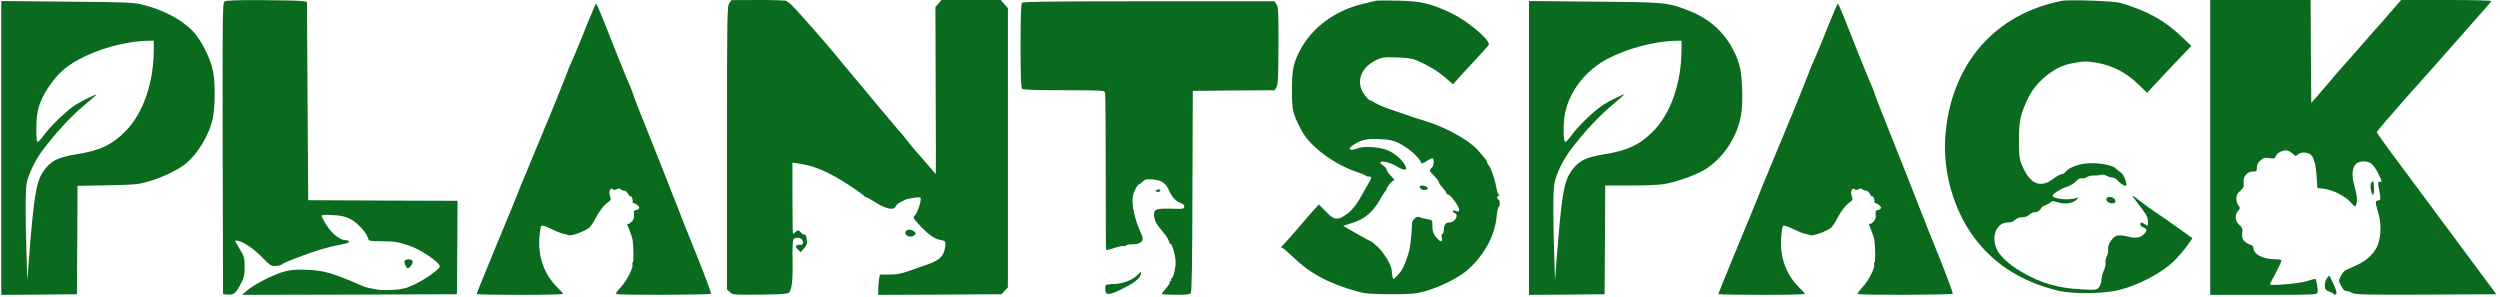
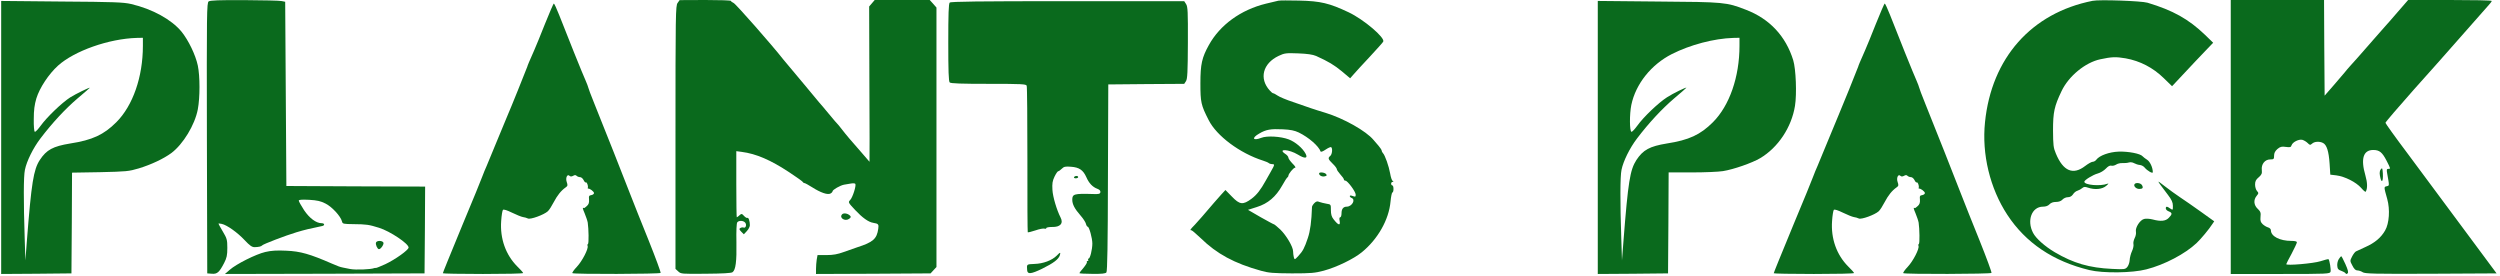
- <svg xmlns="http://www.w3.org/2000/svg" version="1.0" width="1967pt" height="233pt" viewBox="0 0 1967 233" preserveAspectRatio="xMidYMid meet">
+ <svg xmlns="http://www.w3.org/2000/svg" version="1.0" width="2117pt" height="233pt" viewBox="0 0 2117 233" preserveAspectRatio="xMidYMid meet">
  <g transform="translate(0,233) scale(0.1,-0.1)" fill="#0a6a1d" stroke="none">
    <path d="M1767 2318 c-16 -12 -17 -90 -15 -1158 l3 -1145 39 -3 c45 -4 63 12 104 91 22 43 27 65 27 128 0 69 -4 81 -38 138 -20 34 -37 64 -37 67 0 2 12 2 28 -2 45 -10 133 -73 193 -137 44 -47 63 -60 85 -60 35 1 57 6 64 15 9 11 200 84 290 111 74 22 108 30 218 53 25 5 21 24 -5 24 -46 0 -103 43 -148 110 -25 38 -45 75 -45 81 0 8 24 10 88 7 68 -4 99 -11 139 -32 54 -27 128 -107 139 -151 5 -21 11 -22 97 -23 109 -1 131 -4 217 -31 93 -29 250 -134 250 -167 0 -21 -114 -102 -197 -141 -40 -18 -76 -33 -80 -32 -4 1 -10 0 -13 -1 -27 -12 -159 -17 -205 -8 -16 4 -43 9 -60 12 -29 6 -39 10 -95 34 -186 81 -266 104 -385 109 -81 4 -128 1 -179 -11 -80 -19 -244 -101 -301 -151 l-40 -35 845 2 845 3 3 367 2 368 -587 2 -588 3 -5 780 -5 780 -30 6 c-16 4 -159 7 -316 8 -214 1 -289 -2 -302 -11z" />
    <path d="M5738 2305 c-17 -22 -18 -93 -18 -1138 l0 -1114 23 -21 c23 -22 30 -22 234 -20 140 1 216 5 226 13 27 19 36 92 33 255 -2 92 1 160 7 167 13 18 52 16 67 -2 15 -18 5 -49 -13 -42 -8 3 -20 1 -28 -4 -11 -7 -10 -12 8 -31 l22 -22 26 28 c14 15 25 37 25 49 0 34 -11 67 -21 62 -4 -3 -17 4 -28 16 -19 21 -22 21 -39 6 -10 -9 -20 -17 -23 -17 -2 0 -4 126 -4 280 l0 280 45 -6 c124 -16 246 -69 405 -174 61 -40 112 -77 113 -81 2 -5 8 -9 13 -9 6 0 35 -16 65 -35 72 -46 132 -67 156 -54 10 5 18 14 18 19 0 13 65 50 97 56 15 2 42 7 59 10 18 3 34 2 37 -3 9 -15 -23 -116 -44 -137 -18 -19 -17 -21 43 -85 60 -64 112 -102 153 -108 43 -7 48 -12 42 -51 -12 -85 -44 -113 -178 -156 -24 -8 -75 -26 -114 -40 -52 -19 -90 -26 -146 -26 l-76 0 -7 -38 c-3 -20 -6 -56 -6 -80 l0 -42 485 2 485 3 25 27 25 27 0 1099 0 1098 -28 32 -29 32 -233 0 -233 0 -23 -27 -24 -28 2 -658 c2 -361 2 -657 1 -657 0 0 -29 33 -63 73 -34 39 -82 95 -107 123 -24 29 -52 62 -61 75 -9 12 -23 30 -31 39 -14 14 -32 35 -111 130 -8 10 -31 38 -52 61 -20 24 -78 94 -128 154 -51 61 -104 124 -118 141 -15 17 -40 48 -57 68 -97 124 -404 473 -423 481 -12 5 -22 13 -22 17 0 5 -98 8 -217 8 l-218 -1 -17 -24z" />
    <path d="M10825 2324 c-11 -3 -58 -14 -105 -25 -213 -52 -389 -180 -483 -350 -59 -106 -72 -162 -72 -324 0 -161 5 -185 70 -312 67 -134 265 -281 460 -343 22 -7 44 -16 49 -21 6 -5 18 -9 28 -9 24 0 23 -4 -11 -64 -16 -28 -36 -62 -43 -76 -43 -78 -76 -120 -120 -153 -73 -54 -100 -51 -167 19 l-54 55 -36 -39 c-20 -22 -47 -52 -60 -68 -87 -102 -131 -153 -163 -187 -40 -41 -44 -47 -29 -47 5 0 40 -30 78 -66 137 -134 285 -214 512 -277 64 -18 104 -21 261 -22 163 0 195 3 270 23 110 30 252 99 322 156 135 110 229 275 243 429 4 42 11 77 16 77 5 0 9 14 9 30 0 17 -4 30 -10 30 -5 0 -10 7 -10 15 0 8 6 15 13 15 9 0 9 2 0 8 -7 4 -16 32 -21 62 -11 63 -44 156 -61 173 -6 6 -11 16 -11 22 0 5 -12 24 -26 40 -14 17 -33 39 -43 50 -62 75 -251 182 -408 230 -43 13 -98 30 -123 39 -25 9 -92 32 -150 52 -58 19 -117 44 -132 55 -15 10 -31 19 -36 19 -5 0 -18 10 -29 23 -93 101 -60 230 75 294 49 23 62 25 165 21 79 -3 124 -10 152 -22 106 -48 152 -76 218 -130 l70 -59 30 34 c16 19 77 85 136 148 58 63 110 120 114 128 19 32 -164 188 -293 249 -163 77 -237 95 -420 99 -85 2 -164 2 -175 -1z m173 -1116 c84 -41 169 -115 185 -161 2 -6 20 1 42 16 21 14 42 24 47 21 14 -9 9 -61 -7 -74 -22 -18 -19 -28 20 -66 19 -18 35 -39 35 -46 0 -7 14 -27 30 -45 17 -18 30 -37 30 -42 0 -6 6 -11 13 -11 18 0 87 -93 87 -118 0 -19 -3 -20 -25 -12 -16 6 -25 6 -25 -1 0 -5 7 -12 15 -15 37 -14 4 -73 -40 -74 -30 0 -45 -19 -45 -57 0 -18 -5 -33 -11 -33 -7 0 -9 -11 -5 -30 8 -44 -11 -39 -52 14 -16 20 -22 42 -22 77 0 48 0 48 -37 54 -21 4 -48 10 -61 15 -17 8 -27 5 -42 -10 -11 -11 -20 -26 -20 -32 -4 -122 -15 -204 -35 -263 -29 -86 -42 -111 -81 -153 -31 -33 -31 -33 -38 -10 -3 13 -6 35 -6 49 0 39 -57 135 -108 185 -26 24 -50 44 -53 44 -4 0 -55 28 -114 61 l-107 62 75 24 c94 29 161 87 214 181 20 37 41 68 45 70 4 2 8 8 8 13 0 17 43 69 57 69 8 0 -2 16 -22 35 -19 20 -35 42 -35 50 0 8 -11 22 -25 31 -72 47 30 41 107 -6 58 -36 85 -32 64 8 -25 48 -88 101 -144 122 -66 25 -184 32 -231 13 -72 -28 -85 -2 -18 36 57 34 97 41 200 36 65 -3 99 -10 135 -27z" />
    <path d="M11170 861 c0 -17 26 -30 48 -24 18 4 20 8 11 19 -13 15 -59 19 -59 5z" />
-     <path d="M16220 2323 c-518 -103 -856 -484 -911 -1028 -28 -271 42 -560 189 -784 156 -238 389 -394 695 -468 114 -28 365 -25 482 6 154 39 330 132 426 223 38 36 106 118 132 159 l17 25 -113 81 c-61 44 -141 99 -177 123 -36 24 -94 66 -130 94 -72 55 -75 63 28 -74 32 -42 42 -64 42 -93 0 -37 0 -38 -22 -23 -28 20 -38 20 -38 1 0 -9 11 -20 25 -25 31 -12 31 -24 0 -55 -27 -28 -68 -32 -138 -13 -24 6 -55 8 -70 4 -35 -8 -77 -73 -70 -108 3 -14 -2 -39 -11 -55 -8 -17 -13 -39 -10 -50 3 -11 -2 -38 -12 -59 -10 -21 -19 -56 -20 -77 -1 -21 -11 -48 -21 -59 -17 -19 -26 -20 -128 -15 -193 9 -327 48 -485 141 -83 49 -160 117 -184 164 -55 105 -11 222 84 222 24 0 43 7 55 20 12 13 31 20 55 20 24 0 43 7 55 20 10 11 30 20 45 20 18 0 33 8 44 24 8 14 26 28 38 31 13 4 31 14 40 22 14 12 23 13 49 4 58 -20 121 -14 154 15 20 17 24 23 10 18 -59 -23 -195 -11 -195 17 0 14 73 59 114 70 22 6 52 24 68 41 19 20 35 29 47 25 11 -3 29 2 40 9 11 8 35 14 53 13 18 -1 43 1 55 5 13 4 32 2 45 -6 13 -7 34 -14 48 -15 13 -1 31 -10 40 -21 24 -29 70 -55 70 -40 0 39 -24 90 -48 105 -15 9 -32 23 -39 30 -18 22 -121 42 -203 39 -79 -3 -162 -33 -188 -68 -7 -10 -21 -18 -31 -18 -10 0 -38 -16 -63 -35 -103 -80 -187 -45 -249 105 -21 49 -23 72 -24 195 0 156 11 205 72 333 60 127 201 243 328 270 98 21 131 22 215 8 122 -22 232 -79 322 -167 l71 -69 91 97 c50 53 98 104 106 113 8 9 46 48 83 87 l68 71 -70 68 c-139 133 -270 206 -486 271 -50 15 -409 28 -465 16z" />
-     <path d="M17390 1170 l0 -1160 419 0 c402 0 420 1 426 19 5 17 -8 97 -17 106 -2 2 -33 -5 -68 -17 -60 -19 -290 -39 -290 -25 0 3 20 43 45 88 24 46 45 90 45 97 0 8 -16 12 -46 12 -99 0 -174 39 -174 90 0 10 -10 20 -23 24 -12 3 -33 15 -46 27 -18 17 -22 29 -19 63 4 35 0 45 -24 68 -33 31 -37 75 -9 109 18 22 18 25 3 42 -9 10 -16 34 -16 54 0 28 7 42 31 62 25 22 29 32 26 61 -6 49 26 90 71 90 30 0 33 3 33 32 0 22 8 38 28 56 24 20 36 23 71 18 37 -5 44 -3 49 14 9 27 61 53 91 46 14 -4 34 -16 45 -27 19 -19 22 -19 38 -5 20 18 63 21 93 5 31 -16 48 -71 55 -174 l6 -94 51 -6 c72 -9 168 -58 210 -106 19 -22 36 -37 39 -32 16 27 15 75 -3 138 -41 141 -18 215 67 215 52 0 76 -20 112 -90 36 -71 36 -70 15 -70 -13 0 -15 -7 -10 -35 20 -113 20 -106 -3 -112 -25 -6 -25 -4 4 -108 25 -89 17 -207 -18 -267 -35 -61 -88 -105 -167 -140 -36 -16 -72 -33 -80 -37 -8 -4 -23 -24 -33 -44 -18 -35 -18 -37 3 -76 15 -30 27 -41 43 -41 12 0 32 -7 44 -15 19 -13 95 -15 578 -13 l556 3 -282 380 c-155 209 -367 494 -470 633 -104 138 -189 257 -189 262 0 6 109 133 242 283 134 149 255 286 269 302 274 311 347 394 366 415 13 14 23 28 23 32 0 5 -159 8 -354 8 l-354 0 -93 -107 c-51 -60 -96 -110 -99 -113 -3 -3 -53 -59 -110 -125 -108 -124 -147 -168 -190 -215 -14 -15 -34 -39 -45 -53 -11 -13 -54 -64 -95 -111 l-75 -86 -3 405 -2 405 -395 0 -395 0 0 -1160z" />
    <path d="M10 1166 l0 -1156 298 2 297 3 3 426 2 427 238 4 c222 5 243 7 327 32 105 32 211 82 276 130 99 74 199 238 224 370 19 99 19 281 0 371 -19 90 -79 214 -138 287 -85 103 -247 192 -427 234 -64 15 -147 18 -587 21 l-513 5 0 -1156z m1200 776 c0 -264 -85 -507 -225 -647 -106 -106 -203 -151 -390 -180 -146 -24 -201 -53 -258 -140 -53 -81 -71 -194 -109 -680 l-13 -170 -6 190 c-10 314 -10 521 2 577 15 74 70 185 131 265 101 133 212 252 314 339 57 48 104 89 104 90 0 7 -118 -51 -166 -81 -70 -45 -198 -168 -249 -239 -22 -30 -44 -54 -50 -52 -6 2 -10 46 -9 107 0 77 6 122 22 176 28 90 104 205 183 277 139 125 430 228 667 235 l52 1 0 -68z" />
    <path d="M8042 2308 c-9 -9 -12 -98 -12 -338 0 -240 3 -329 12 -338 9 -9 96 -12 329 -12 284 0 318 -2 323 -16 4 -9 6 -291 6 -626 -1 -336 1 -612 3 -615 3 -2 32 5 65 16 34 12 68 18 76 15 9 -3 16 -1 16 4 0 6 21 10 49 10 69 -2 98 30 72 80 -32 62 -66 176 -69 234 -3 54 0 76 18 113 12 25 26 45 31 45 5 0 19 10 30 21 18 18 30 21 78 17 70 -5 103 -28 130 -88 22 -51 53 -84 94 -99 19 -7 27 -17 25 -29 -3 -14 -13 -17 -63 -15 -159 5 -175 0 -175 -48 0 -38 19 -76 70 -134 22 -25 43 -57 46 -71 3 -13 10 -24 15 -24 12 0 39 -97 39 -142 0 -50 -19 -128 -32 -128 -5 0 -6 -5 -3 -10 3 -6 1 -10 -5 -10 -6 0 -9 -4 -6 -9 3 -4 -10 -26 -29 -49 -19 -22 -35 -42 -35 -45 0 -3 49 -6 109 -6 80 -1 111 2 120 12 8 10 12 236 13 803 l3 789 321 3 322 2 15 23 c12 19 15 75 16 325 1 264 -1 305 -15 327 l-16 25 -987 0 c-754 0 -990 -3 -999 -12z" />
-     <path d="M12030 1166 l0 -1156 298 2 297 3 3 428 2 427 198 0 c108 0 226 5 262 11 89 14 247 69 316 110 151 90 265 261 294 443 16 99 8 311 -15 386 -63 204 -200 351 -402 428 -163 63 -179 65 -740 69 l-513 5 0 -1156z m1200 776 c0 -264 -85 -507 -225 -647 -106 -106 -203 -151 -390 -180 -146 -24 -201 -54 -258 -140 -54 -84 -70 -184 -109 -680 l-13 -170 -6 185 c-10 305 -10 526 2 582 15 74 70 185 131 265 101 133 212 252 314 339 57 48 104 89 104 91 0 7 -113 -48 -164 -81 -72 -46 -200 -168 -251 -240 -22 -30 -44 -54 -50 -52 -16 5 -17 148 -1 227 37 178 168 342 343 431 156 79 357 132 521 137 l52 1 0 -68z" />
    <path d="M4615 2128 c-38 -95 -78 -195 -91 -223 -42 -95 -57 -130 -59 -140 -3 -11 -151 -378 -166 -410 -5 -11 -43 -103 -85 -205 -42 -102 -84 -203 -93 -225 -10 -22 -28 -65 -39 -95 -22 -57 -63 -158 -162 -395 -122 -296 -170 -414 -170 -419 0 -3 153 -6 340 -6 187 0 340 3 340 8 0 4 -22 29 -49 55 -98 98 -148 236 -137 386 3 46 10 89 15 94 6 6 34 -3 77 -24 37 -18 79 -35 92 -37 14 -2 33 -7 42 -12 21 -11 136 31 169 61 12 11 34 46 50 77 30 57 62 98 101 125 17 12 19 18 9 46 -12 35 5 71 24 52 7 -7 17 -7 30 0 13 8 22 8 30 0 6 -6 19 -11 29 -11 10 0 23 -11 30 -25 6 -13 14 -22 19 -20 8 6 21 -27 17 -43 -2 -5 -1 -10 2 -9 14 2 50 -25 50 -38 0 -7 -10 -15 -22 -17 -20 -3 -23 -8 -20 -38 2 -27 -3 -41 -19 -55 -11 -11 -23 -19 -25 -17 -13 8 -11 -3 7 -45 11 -27 23 -61 26 -78 8 -53 10 -176 2 -181 -5 -2 -6 -10 -3 -17 8 -23 -45 -127 -91 -176 -25 -26 -42 -51 -38 -54 10 -10 741 -8 747 2 3 5 -42 127 -100 272 -59 145 -131 327 -161 404 -58 151 -211 536 -299 755 -30 74 -54 138 -54 143 0 4 -9 26 -19 50 -22 47 -168 410 -226 560 -21 53 -41 97 -45 97 -4 0 -37 -78 -75 -172z" />
-     <path d="M14385 2128 c-38 -95 -78 -195 -91 -223 -42 -95 -57 -130 -59 -140 -3 -11 -151 -378 -166 -410 -5 -11 -43 -103 -85 -205 -42 -102 -84 -203 -93 -225 -10 -22 -28 -65 -39 -95 -22 -57 -63 -158 -162 -395 -122 -296 -170 -414 -170 -419 0 -3 153 -6 340 -6 187 0 340 3 340 8 0 4 -22 29 -49 55 -98 98 -148 236 -137 386 3 46 10 89 15 94 6 6 34 -3 77 -24 37 -18 79 -35 92 -37 14 -2 33 -7 42 -12 21 -11 136 31 169 61 12 11 34 46 50 77 30 57 62 98 101 125 17 12 19 18 9 46 -12 35 5 71 24 52 7 -7 17 -7 30 0 13 8 22 8 30 0 6 -6 19 -11 29 -11 10 0 23 -11 30 -25 6 -13 14 -22 19 -20 8 6 21 -27 17 -43 -2 -5 -1 -10 2 -9 14 2 50 -25 50 -38 0 -7 -10 -15 -22 -17 -20 -3 -23 -8 -20 -38 2 -27 -3 -41 -19 -55 -11 -11 -23 -19 -25 -17 -13 8 -11 -3 7 -45 11 -27 23 -61 26 -78 8 -53 10 -176 2 -181 -5 -2 -6 -10 -3 -17 8 -23 -45 -127 -91 -176 -25 -26 -42 -51 -38 -54 10 -10 741 -8 747 2 3 5 -42 127 -100 272 -59 145 -131 327 -161 404 -58 151 -211 536 -299 755 -30 74 -54 138 -54 143 0 4 -9 26 -19 50 -22 47 -168 410 -226 560 -21 53 -41 97 -45 97 -4 0 -37 -78 -75 -172z" />
-     <path d="M18661 897 c-9 -11 -12 -30 -8 -53 12 -71 29 -59 25 17 -3 46 -5 50 -17 36z" />
    <path d="M9095 830 c-3 -5 3 -10 14 -10 12 0 21 5 21 10 0 6 -6 10 -14 10 -8 0 -18 -4 -21 -10z" />
-     <path d="M16575 770 c-10 -16 14 -40 40 -40 29 0 36 9 24 31 -10 20 -54 26 -64 9z" />
    <path d="M7130 514 c-25 -29 25 -61 59 -38 17 12 19 18 9 28 -20 20 -56 25 -68 10z" />
    <path d="M3184 276 c-6 -16 12 -56 25 -56 16 0 43 40 38 55 -8 19 -56 20 -63 1z" />
    <path d="M8948 165 c-40 -40 -115 -68 -188 -70 -68 -3 -66 -1 -62 -54 3 -35 33 -32 126 13 97 48 140 80 151 115 8 27 3 27 -27 -4z" />
-     <path d="M18305 136 c-9 -14 -15 -39 -13 -57 2 -26 9 -34 33 -42 17 -6 33 -15 37 -21 5 -8 10 -8 18 0 8 8 2 30 -19 77 -17 37 -32 67 -35 67 -3 0 -13 -11 -21 -24z" />
+     <g transform="translate(1500,0)">
+       <path d="M16220 2323 c-518 -103 -856 -484 -911 -1028 -28 -271 42 -560 189 -784 156 -238 389 -394 695 -468 114 -28 365 -25 482 6 154 39 330 132 426 223 38 36 106 118 132 159 l17 25 -113 81 c-61 44 -141 99 -177 123 -36 24 -94 66 -130 94 -72 55 -75 63 28 -74 32 -42 42 -64 42 -93 0 -37 0 -38 -22 -23 -28 20 -38 20 -38 1 0 -9 11 -20 25 -25 31 -12 31 -24 0 -55 -27 -28 -68 -32 -138 -13 -24 6 -55 8 -70 4 -35 -8 -77 -73 -70 -108 3 -14 -2 -39 -11 -55 -8 -17 -13 -39 -10 -50 3 -11 -2 -38 -12 -59 -10 -21 -19 -56 -20 -77 -1 -21 -11 -48 -21 -59 -17 -19 -26 -20 -128 -15 -193 9 -327 48 -485 141 -83 49 -160 117 -184 164 -55 105 -11 222 84 222 24 0 43 7 55 20 12 13 31 20 55 20 24 0 43 7 55 20 10 11 30 20 45 20 18 0 33 8 44 24 8 14 26 28 38 31 13 4 31 14 40 22 14 12 23 13 49 4 58 -20 121 -14 154 15 20 17 24 23 10 18 -59 -23 -195 -11 -195 17 0 14 73 59 114 70 22 6 52 24 68 41 19 20 35 29 47 25 11 -3 29 2 40 9 11 8 35 14 53 13 18 -1 43 1 55 5 13 4 32 2 45 -6 13 -7 34 -14 48 -15 13 -1 31 -10 40 -21 24 -29 70 -55 70 -40 0 39 -24 90 -48 105 -15 9 -32 23 -39 30 -18 22 -121 42 -203 39 -79 -3 -162 -33 -188 -68 -7 -10 -21 -18 -31 -18 -10 0 -38 -16 -63 -35 -103 -80 -187 -45 -249 105 -21 49 -23 72 -24 195 0 156 11 205 72 333 60 127 201 243 328 270 98 21 131 22 215 8 122 -22 232 -79 322 -167 l71 -69 91 97 c50 53 98 104 106 113 8 9 46 48 83 87 l68 71 -70 68 c-139 133 -270 206 -486 271 -50 15 -409 28 -465 16z" />
+       <path d="M17390 1170 l0 -1160 419 0 c402 0 420 1 426 19 5 17 -8 97 -17 106 -2 2 -33 -5 -68 -17 -60 -19 -290 -39 -290 -25 0 3 20 43 45 88 24 46 45 90 45 97 0 8 -16 12 -46 12 -99 0 -174 39 -174 90 0 10 -10 20 -23 24 -12 3 -33 15 -46 27 -18 17 -22 29 -19 63 4 35 0 45 -24 68 -33 31 -37 75 -9 109 18 22 18 25 3 42 -9 10 -16 34 -16 54 0 28 7 42 31 62 25 22 29 32 26 61 -6 49 26 90 71 90 30 0 33 3 33 32 0 22 8 38 28 56 24 20 36 23 71 18 37 -5 44 -3 49 14 9 27 61 53 91 46 14 -4 34 -16 45 -27 19 -19 22 -19 38 -5 20 18 63 21 93 5 31 -16 48 -71 55 -174 l6 -94 51 -6 c72 -9 168 -58 210 -106 19 -22 36 -37 39 -32 16 27 15 75 -3 138 -41 141 -18 215 67 215 52 0 76 -20 112 -90 36 -71 36 -70 15 -70 -13 0 -15 -7 -10 -35 20 -113 20 -106 -3 -112 -25 -6 -25 -4 4 -108 25 -89 17 -207 -18 -267 -35 -61 -88 -105 -167 -140 -36 -16 -72 -33 -80 -37 -8 -4 -23 -24 -33 -44 -18 -35 -18 -37 3 -76 15 -30 27 -41 43 -41 12 0 32 -7 44 -15 19 -13 95 -15 578 -13 l556 3 -282 380 c-155 209 -367 494 -470 633 -104 138 -189 257 -189 262 0 6 109 133 242 283 134 149 255 286 269 302 274 311 347 394 366 415 13 14 23 28 23 32 0 5 -159 8 -354 8 l-354 0 -93 -107 c-51 -60 -96 -110 -99 -113 -3 -3 -53 -59 -110 -125 -108 -124 -147 -168 -190 -215 -14 -15 -34 -39 -45 -53 -11 -13 -54 -64 -95 -111 l-75 -86 -3 405 -2 405 -395 0 -395 0 0 -1160z" />
+       <path d="M12030 1166 l0 -1156 298 2 297 3 3 428 2 427 198 0 c108 0 226 5 262 11 89 14 247 69 316 110 151 90 265 261 294 443 16 99 8 311 -15 386 -63 204 -200 351 -402 428 -163 63 -179 65 -740 69 l-513 5 0 -1156z m1200 776 c0 -264 -85 -507 -225 -647 -106 -106 -203 -151 -390 -180 -146 -24 -201 -54 -258 -140 -54 -84 -70 -184 -109 -680 l-13 -170 -6 185 c-10 305 -10 526 2 582 15 74 70 185 131 265 101 133 212 252 314 339 57 48 104 89 104 91 0 7 -113 -48 -164 -81 -72 -46 -200 -168 -251 -240 -22 -30 -44 -54 -50 -52 -16 5 -17 148 -1 227 37 178 168 342 343 431 156 79 357 132 521 137 l52 1 0 -68z" />
+       <path d="M14385 2128 c-38 -95 -78 -195 -91 -223 -42 -95 -57 -130 -59 -140 -3 -11 -151 -378 -166 -410 -5 -11 -43 -103 -85 -205 -42 -102 -84 -203 -93 -225 -10 -22 -28 -65 -39 -95 -22 -57 -63 -158 -162 -395 -122 -296 -170 -414 -170 -419 0 -3 153 -6 340 -6 187 0 340 3 340 8 0 4 -22 29 -49 55 -98 98 -148 236 -137 386 3 46 10 89 15 94 6 6 34 -3 77 -24 37 -18 79 -35 92 -37 14 -2 33 -7 42 -12 21 -11 136 31 169 61 12 11 34 46 50 77 30 57 62 98 101 125 17 12 19 18 9 46 -12 35 5 71 24 52 7 -7 17 -7 30 0 13 8 22 8 30 0 6 -6 19 -11 29 -11 10 0 23 -11 30 -25 6 -13 14 -22 19 -20 8 6 21 -27 17 -43 -2 -5 -1 -10 2 -9 14 2 50 -25 50 -38 0 -7 -10 -15 -22 -17 -20 -3 -23 -8 -20 -38 2 -27 -3 -41 -19 -55 -11 -11 -23 -19 -25 -17 -13 8 -11 -3 7 -45 11 -27 23 -61 26 -78 8 -53 10 -176 2 -181 -5 -2 -6 -10 -3 -17 8 -23 -45 -127 -91 -176 -25 -26 -42 -51 -38 -54 10 -10 741 -8 747 2 3 5 -42 127 -100 272 -59 145 -131 327 -161 404 -58 151 -211 536 -299 755 -30 74 -54 138 -54 143 0 4 -9 26 -19 50 -22 47 -168 410 -226 560 -21 53 -41 97 -45 97 -4 0 -37 -78 -75 -172z" />
+       <path d="M18661 897 c-9 -11 -12 -30 -8 -53 12 -71 29 -59 25 17 -3 46 -5 50 -17 36z" />
+       <path d="M16575 770 c-10 -16 14 -40 40 -40 29 0 36 9 24 31 -10 20 -54 26 -64 9z" />
+       <path d="M18305 136 c-9 -14 -15 -39 -13 -57 2 -26 9 -34 33 -42 17 -6 33 -15 37 -21 5 -8 10 -8 18 0 8 8 2 30 -19 77 -17 37 -32 67 -35 67 -3 0 -13 -11 -21 -24z" />
+     </g>
  </g>
</svg>
